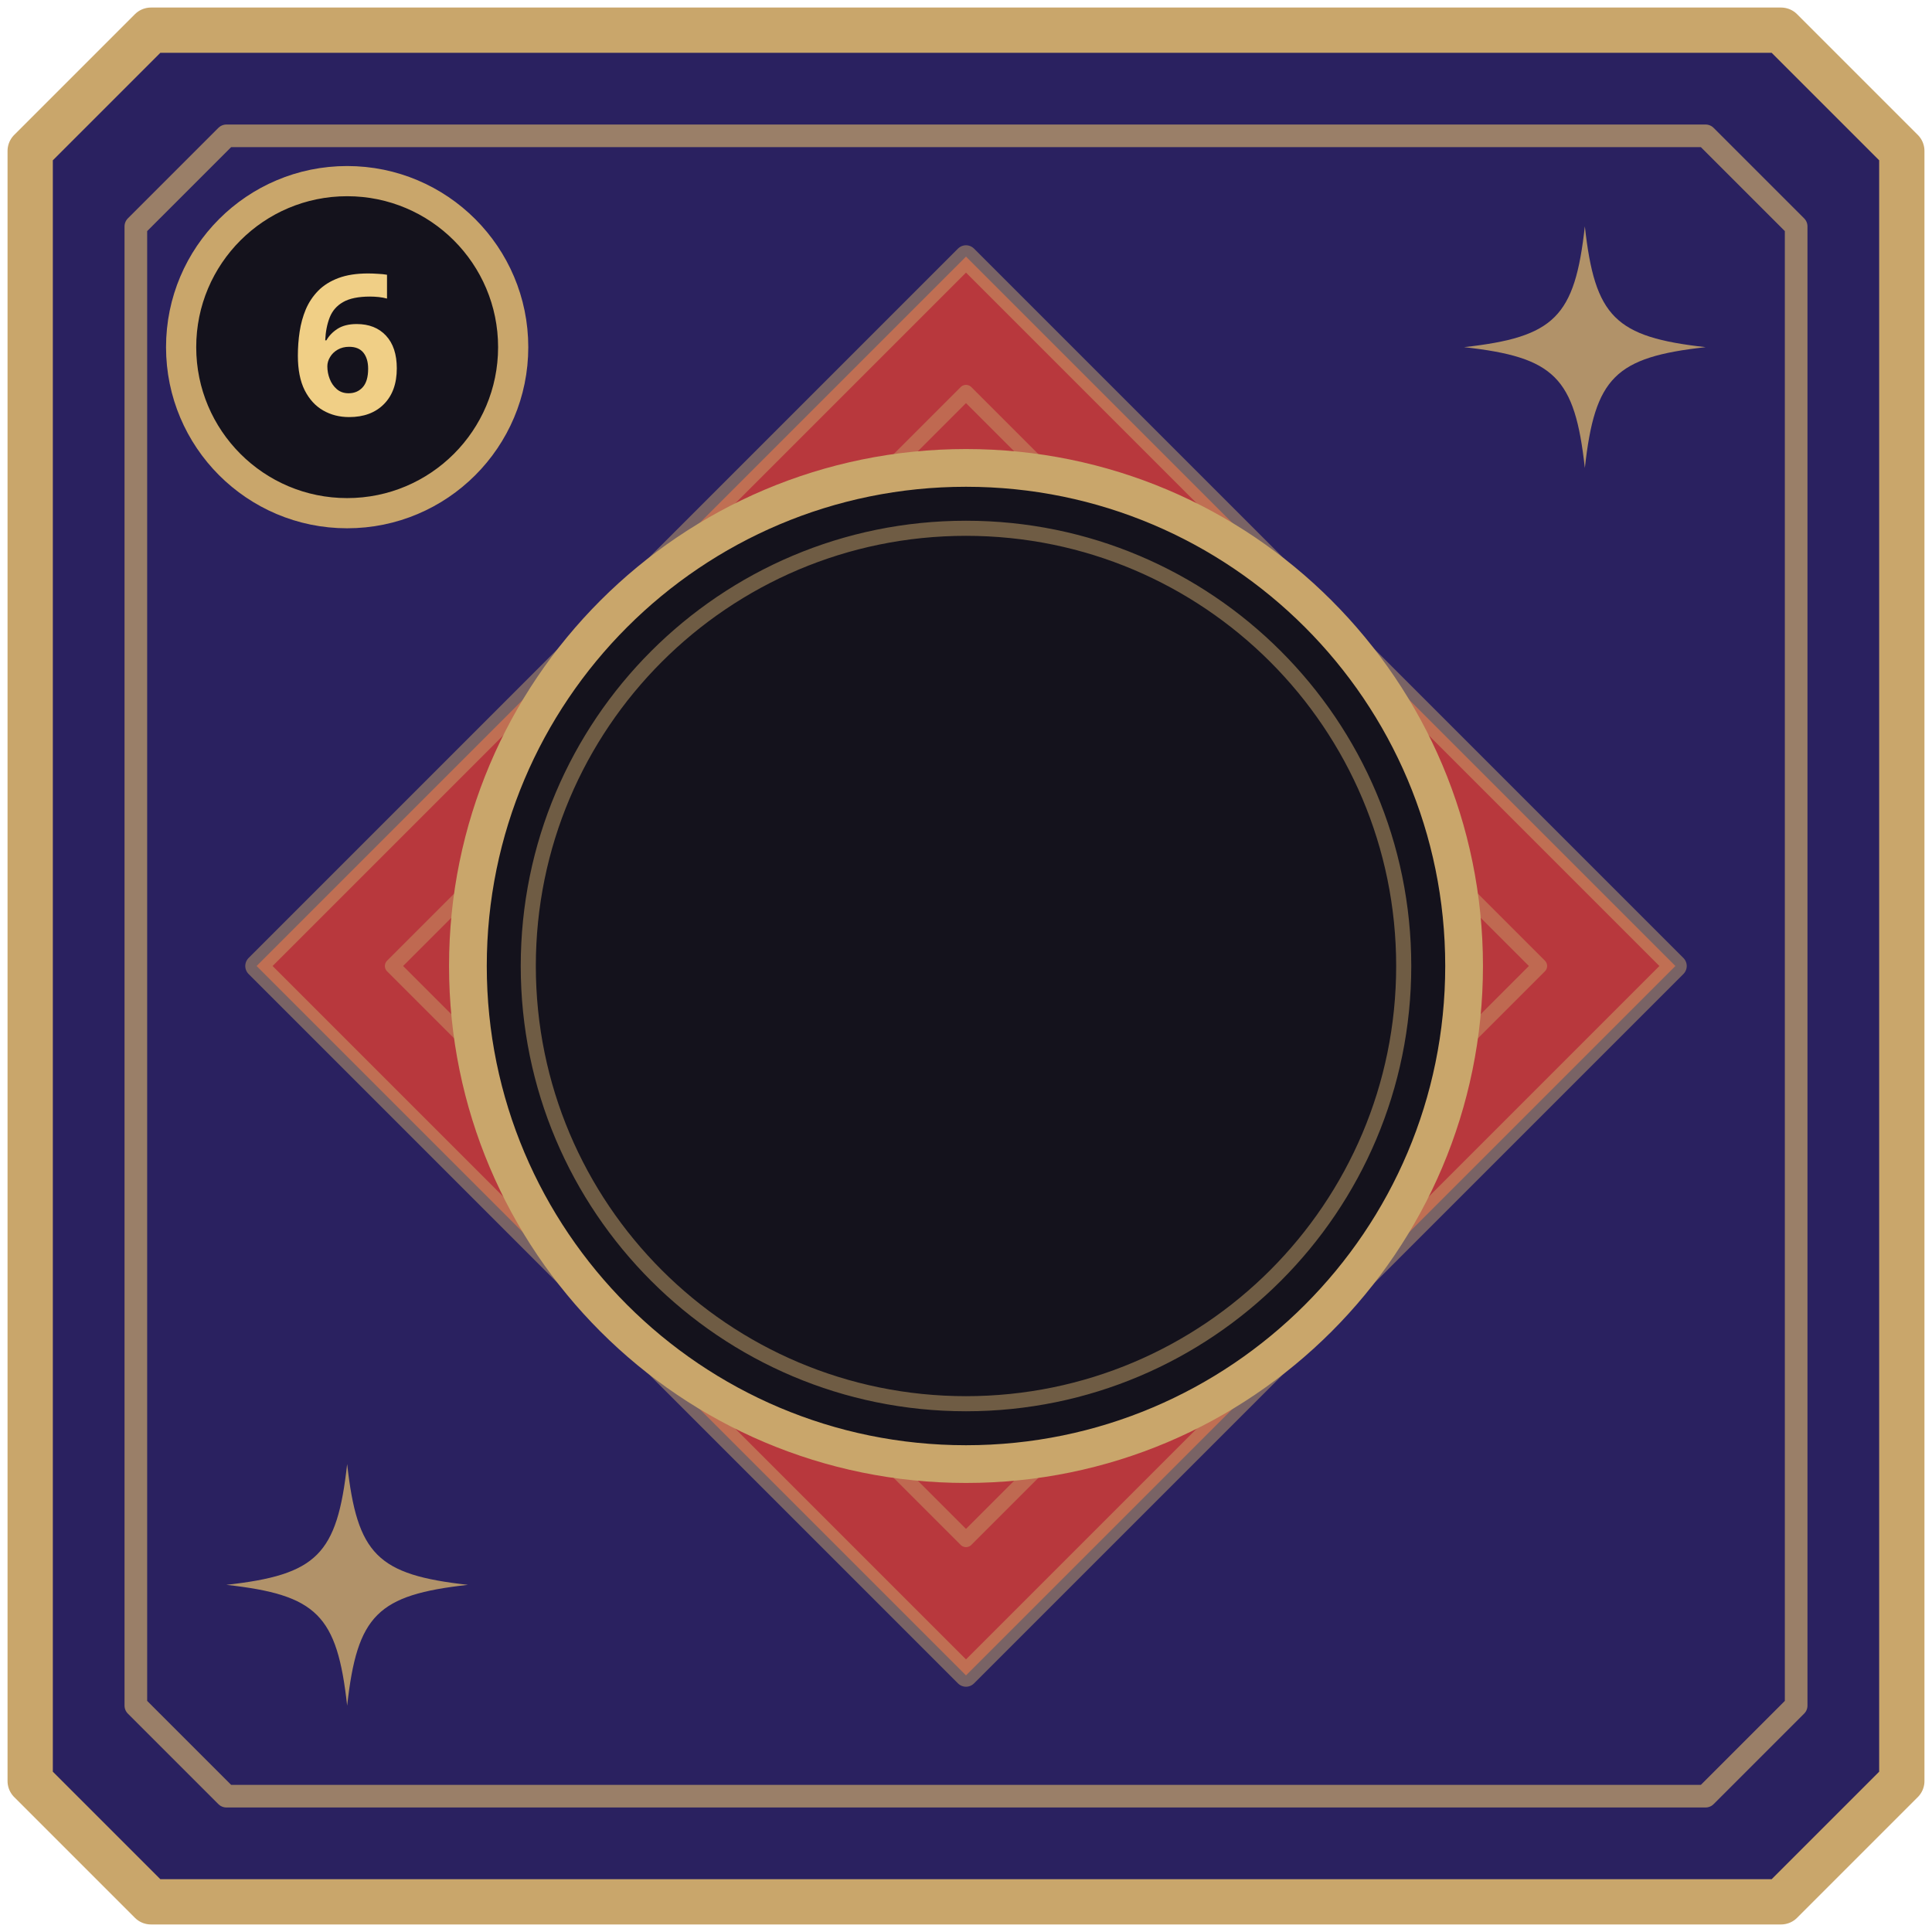
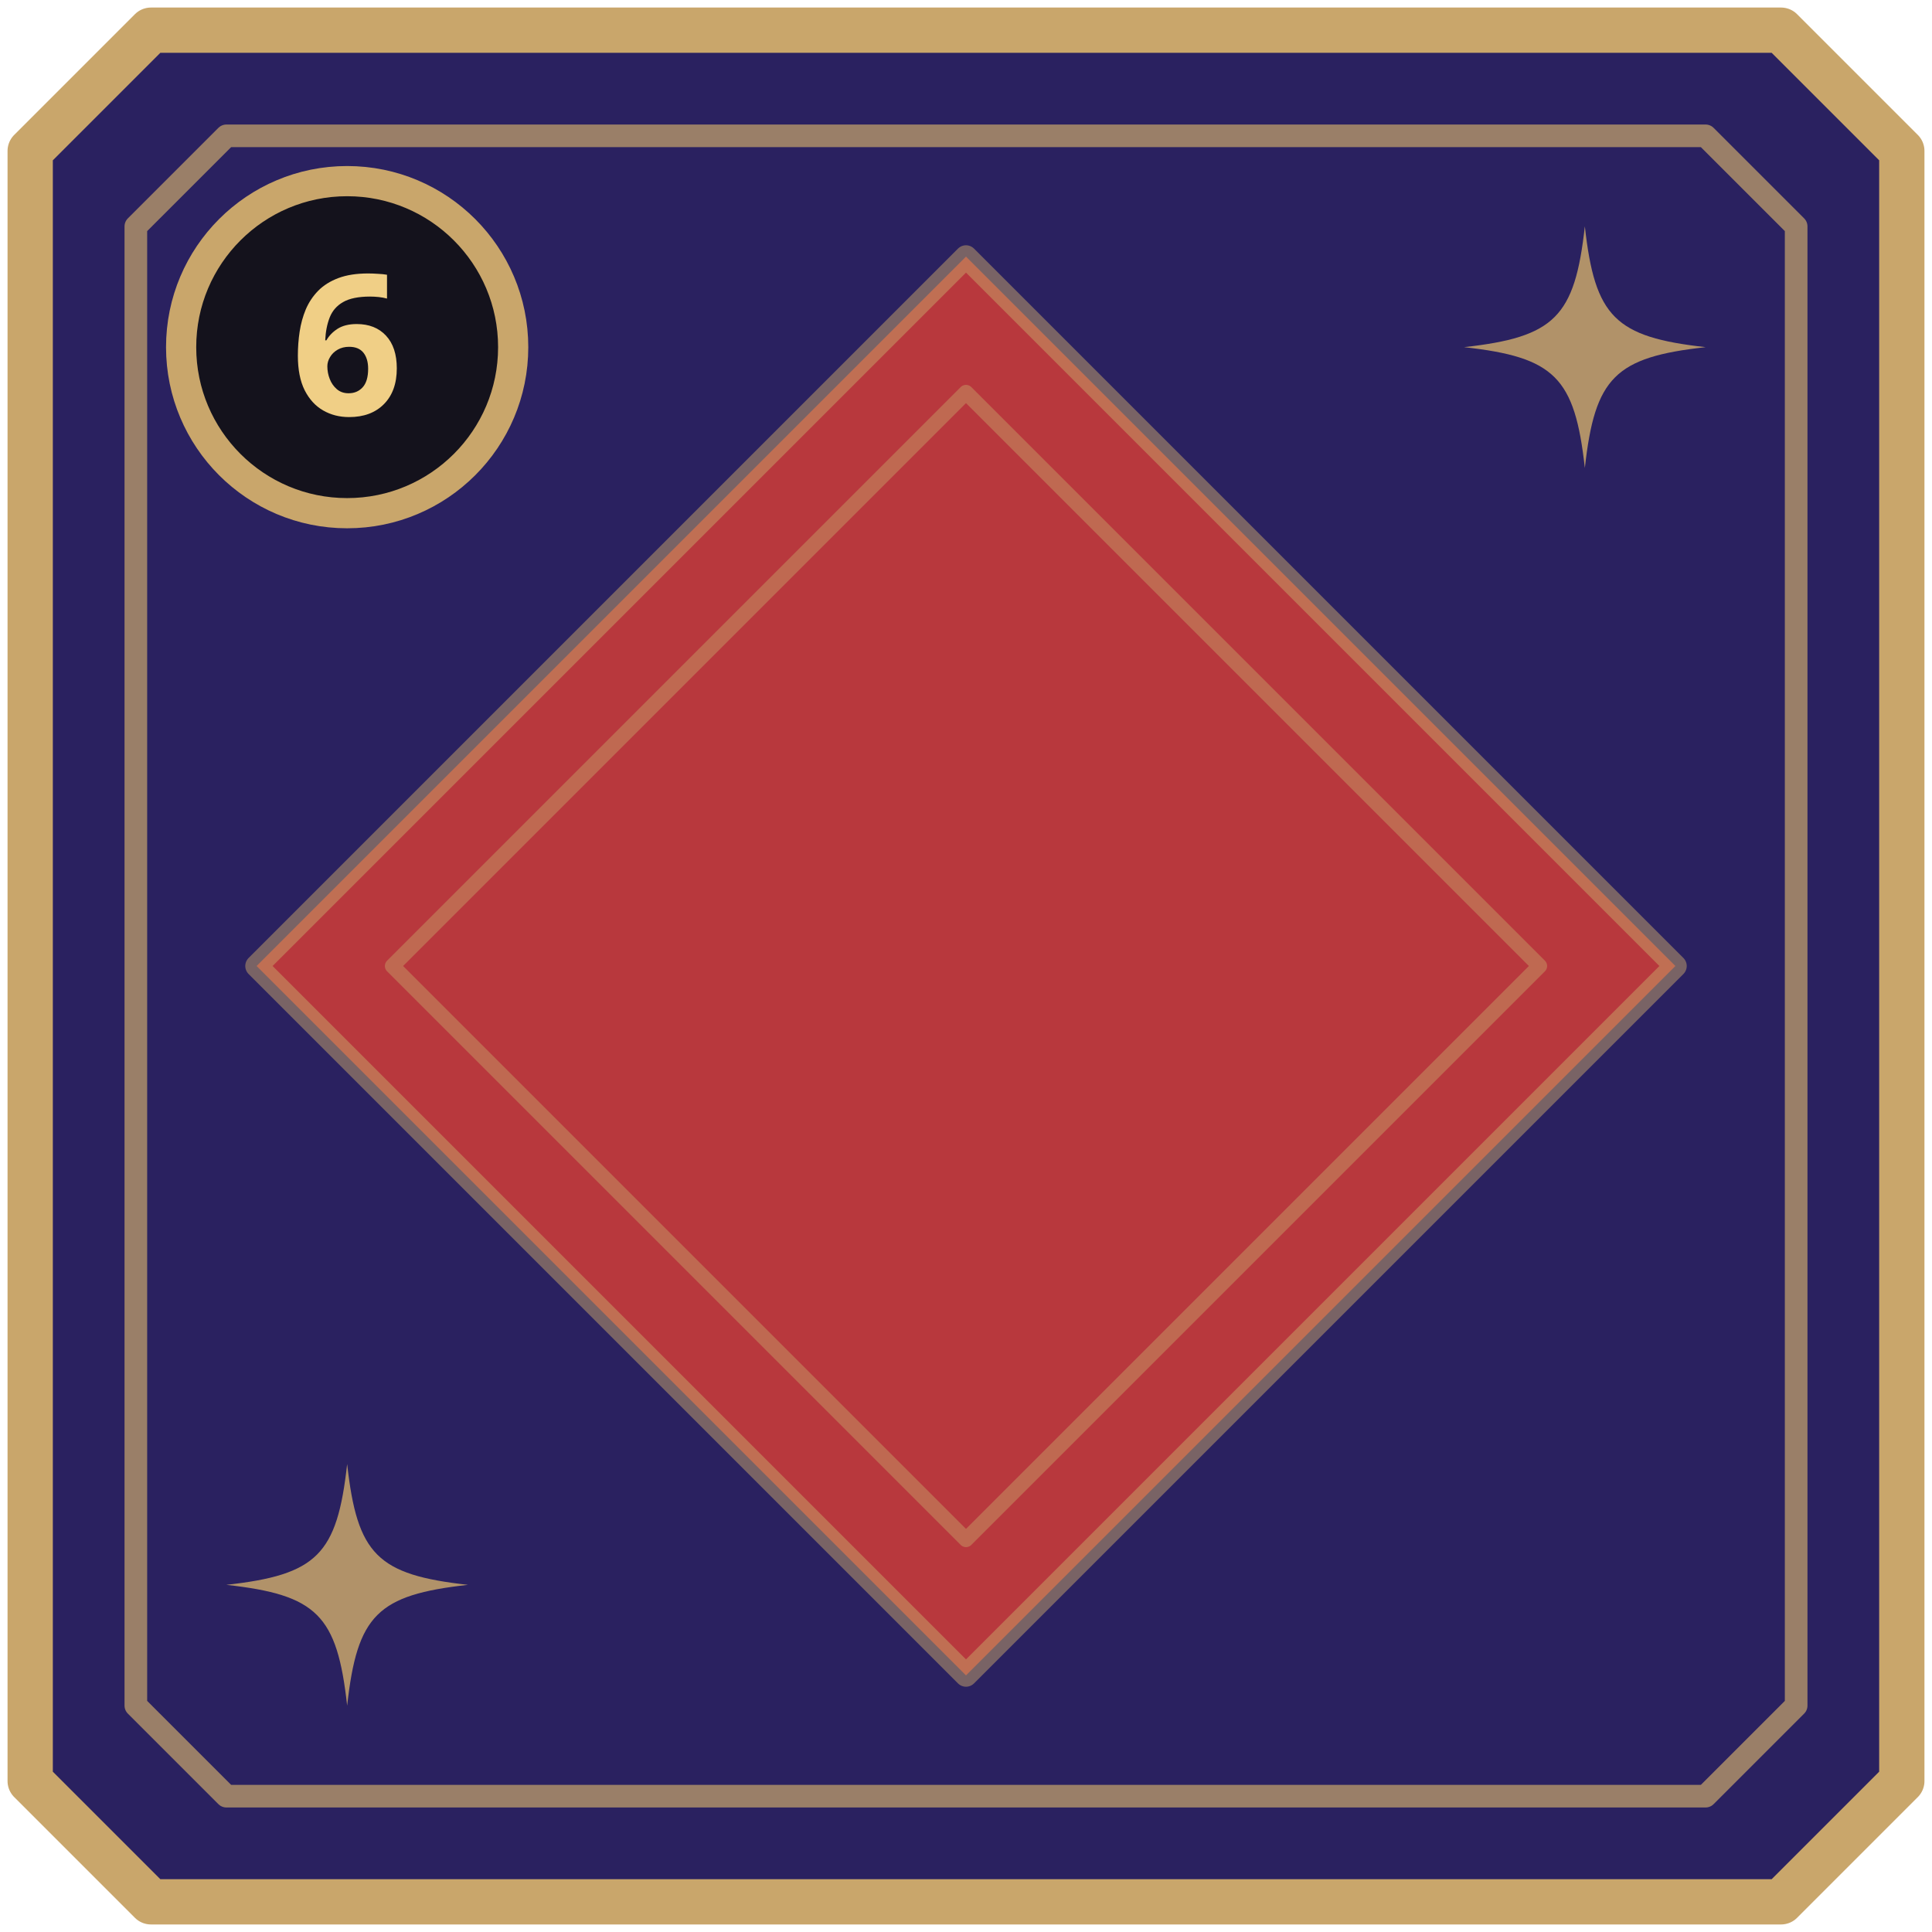
<svg xmlns="http://www.w3.org/2000/svg" viewBox="0 0 256 256">
  <polygon points="20,4 236,4 252,20 252,236 236,252 20,252 4,236 4,20" fill="#2A2160" />
  <polygon points="20,4 236,4 252,20 252,236 236,252 20,252 4,236 4,20" fill="none" stroke="#C9A66B" stroke-width="6" stroke-linejoin="round" />
  <polygon points="30,18 226,18 238,30 238,226 226,238 30,238 18,226 18,30" fill="none" stroke="#C9A66B" stroke-width="3" opacity=".7" stroke-linejoin="round" />
  <polygon points="128,34 222,128 128,222 34,128" fill="#B8383D" stroke="#C9A66B" stroke-width="3" stroke-opacity=".5" stroke-linejoin="round" />
  <polygon points="128,52 204,128 128,204 52,128" fill="#B8383D" stroke="#C9A66B" stroke-width="2" stroke-opacity=".45" stroke-linejoin="round" />
-   <circle cx="128" cy="128" r="66" fill="#14121C" stroke="#C9A66B" stroke-width="5" />
-   <circle cx="128" cy="128" r="58" fill="none" stroke="#C9A66B" stroke-width="2" opacity=".5" />
  <circle cx="46" cy="46" r="22" fill="#14121C" stroke="#C9A66B" stroke-width="4" />
  <text x="46" y="55" text-anchor="middle" font-family="system-ui,sans-serif" font-weight="800" font-size="26" fill="#F0CF86">6</text>
  <path transform="translate(210,46) scale(.667)" fill="#C9A66B" opacity=".85" d="M0,-24 C2,-6 6,-2 24,0 C6,2 2,6 0,24 C-2,6 -6,2 -24,0 C-6,-2 -2,-6 0,-24Z" />
  <path transform="translate(46,210) scale(.667)" fill="#C9A66B" opacity=".85" d="M0,-24 C2,-6 6,-2 24,0 C6,2 2,6 0,24 C-2,6 -6,2 -24,0 C-6,-2 -2,-6 0,-24Z" />
</svg>
